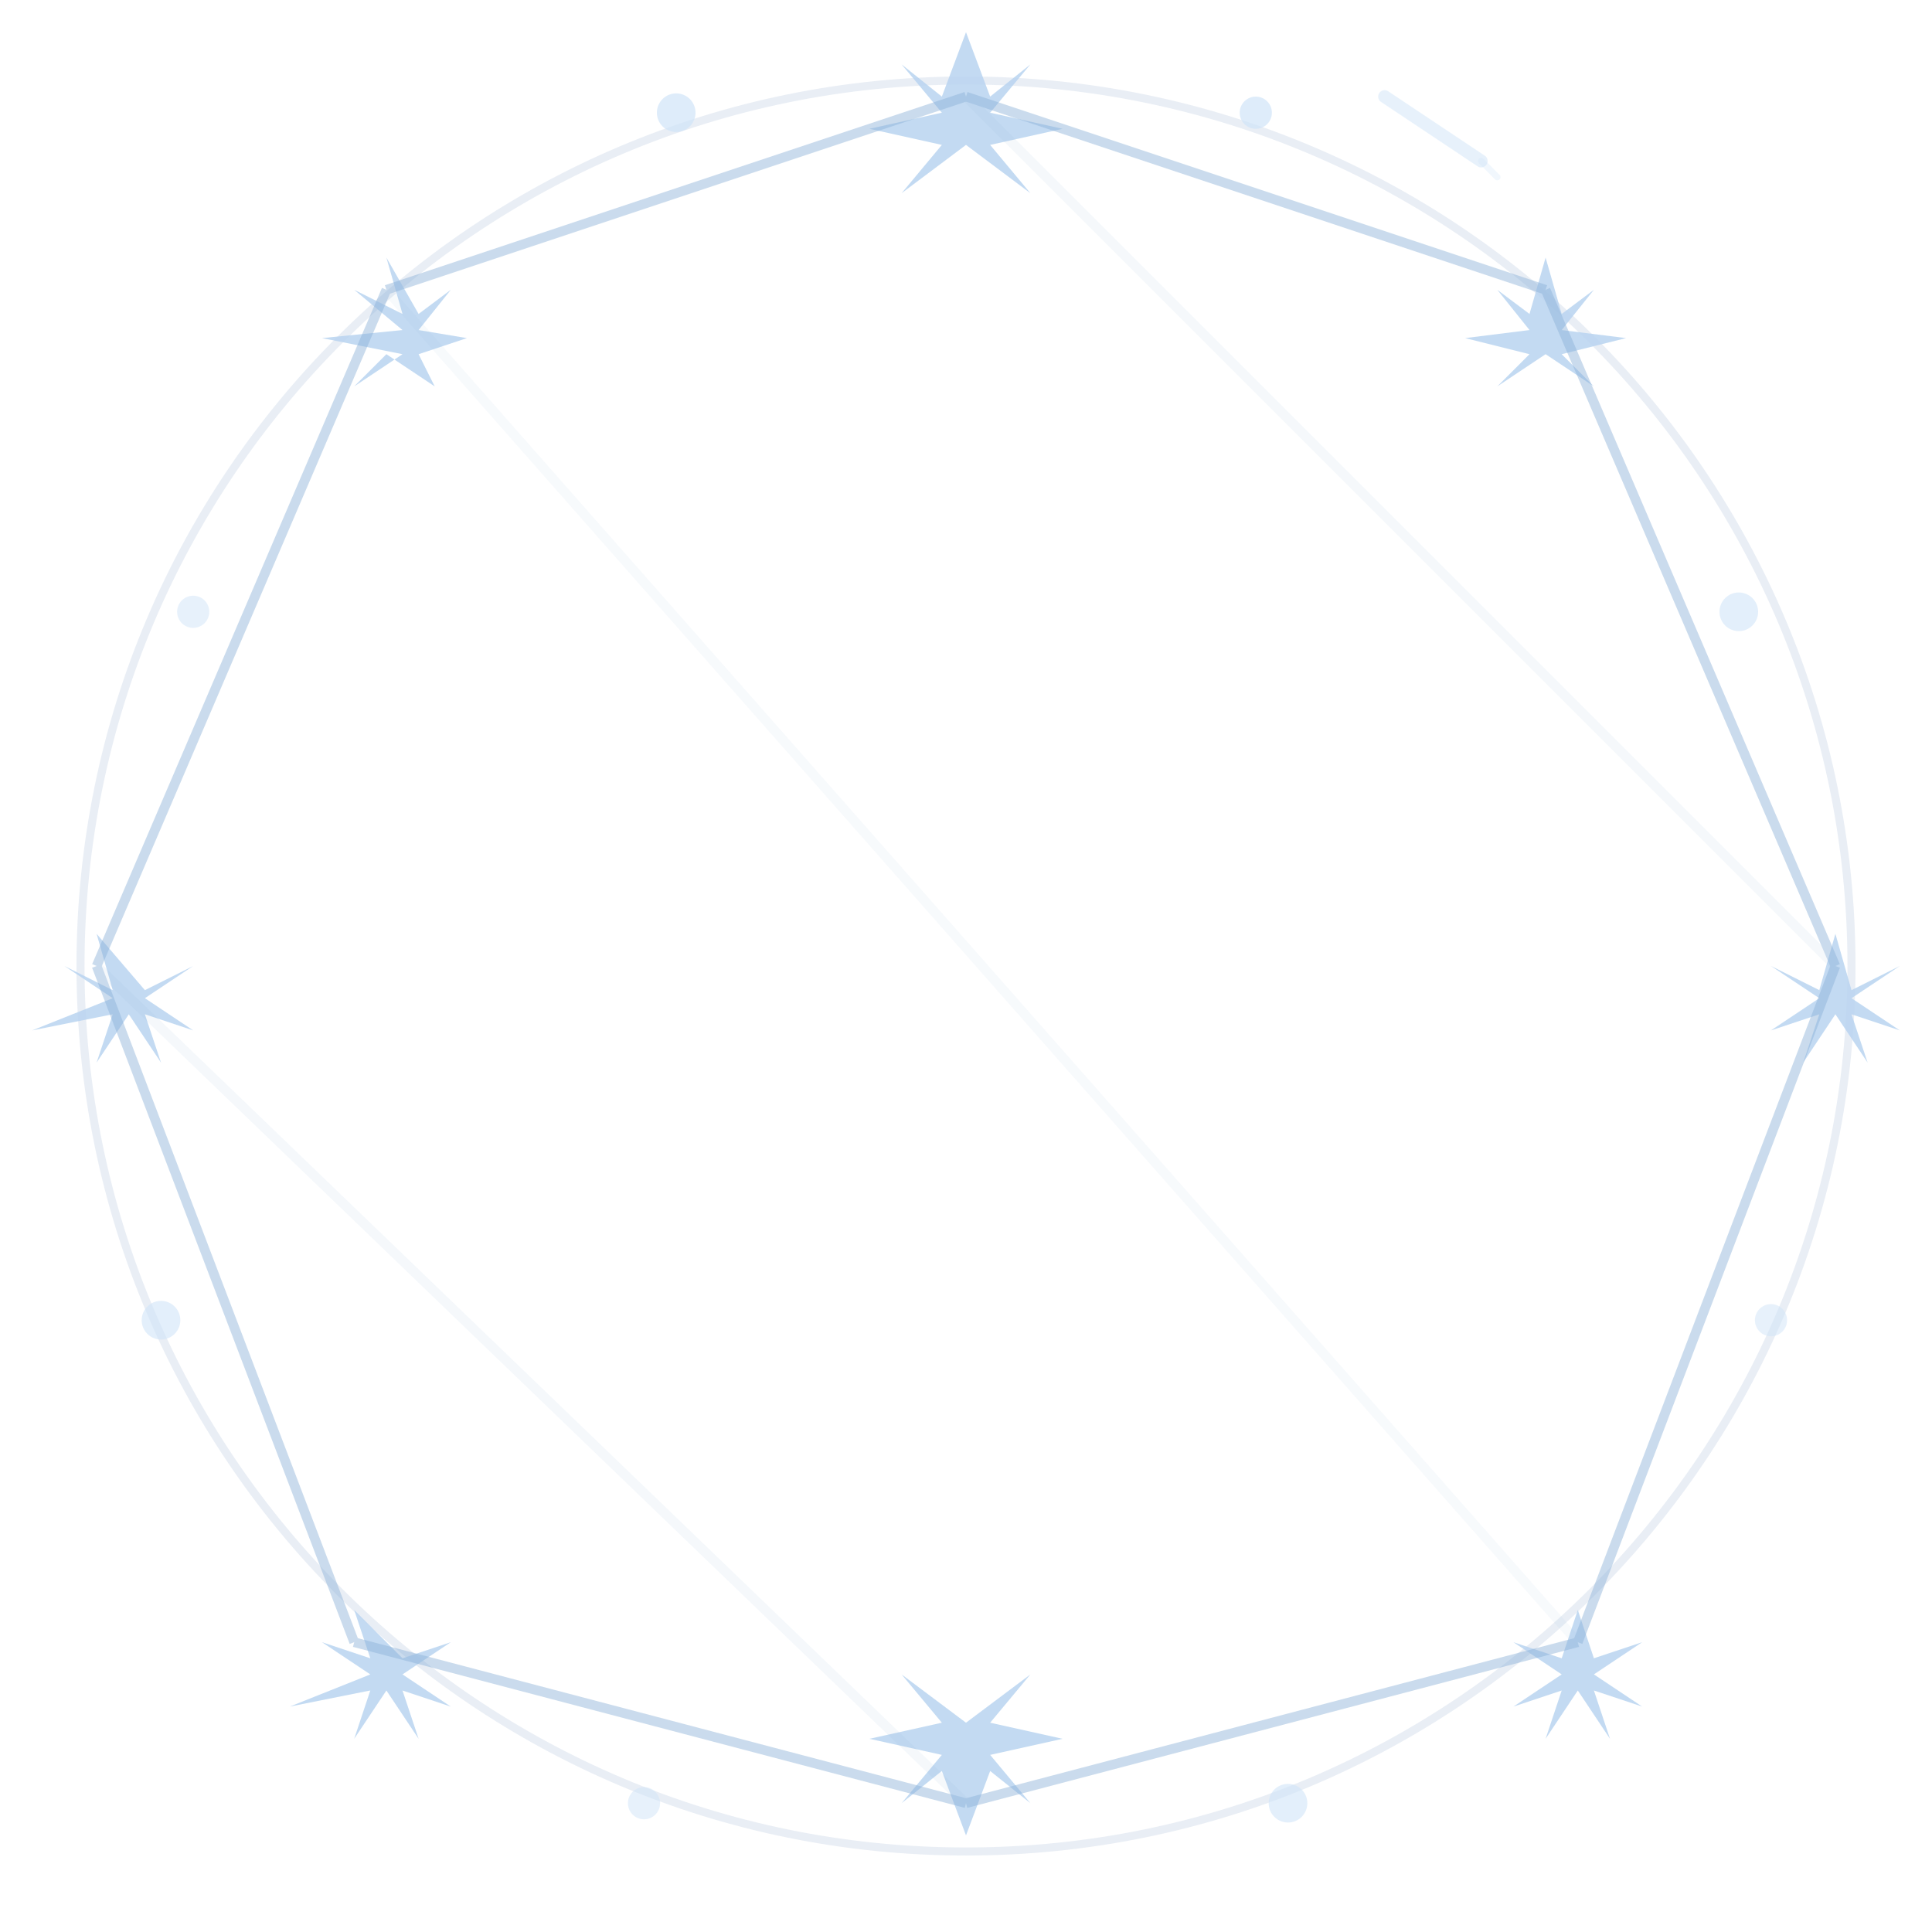
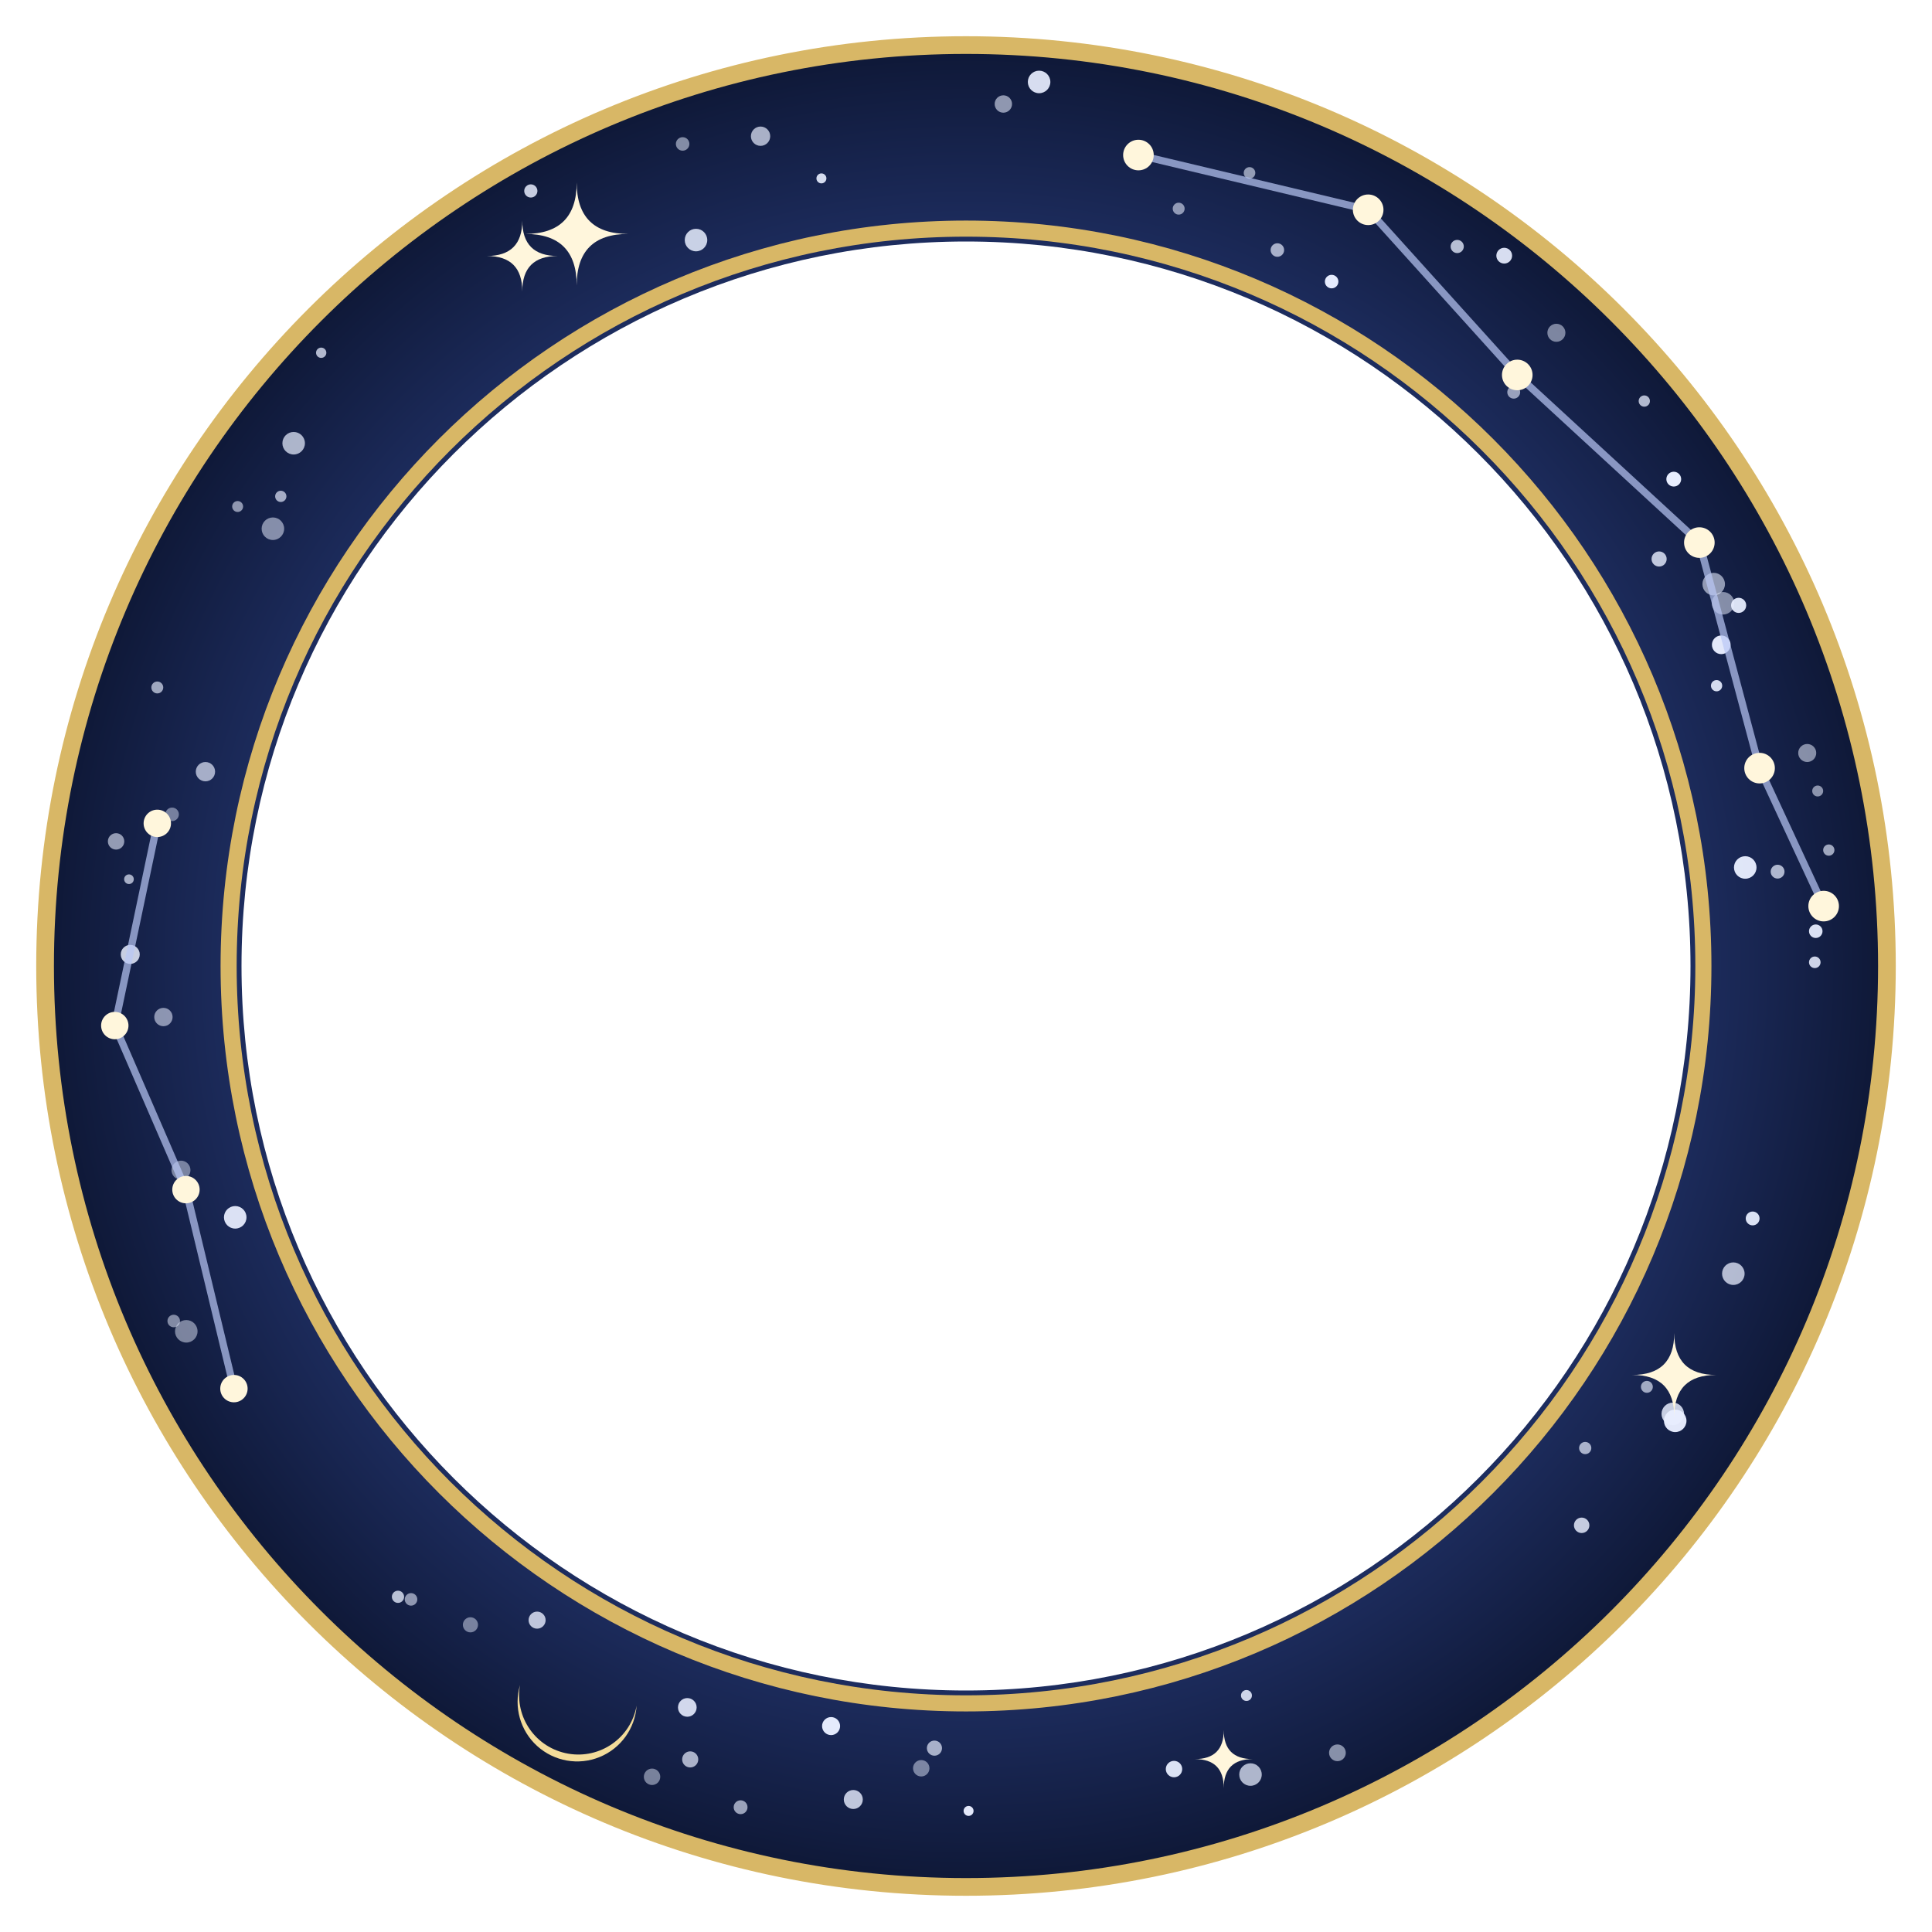
<svg xmlns="http://www.w3.org/2000/svg" viewBox="0 0 120 120" fill="none">
-   <circle cx="60" cy="60" r="55" stroke="#6b8cba" stroke-width="0.5" opacity="0.15" />
-   <g opacity="0.85">
-     <path d="M60 2 L61.5 6 L64 4 L61.5 7 L66 8 L61.5 9 L64 12 L60 9 L56 12 L58.5 9 L54 8 L58.5 7 L56 4 L58.5 6Z" fill="#b8d4f0" />
-     <path d="M96 16 L97 19.5 L99 18 L97 20.5 L101 21 L97 22 L99 24 L96 22 L93 24 L95 22 L91 21 L95 20.5 L93 18 L95 19.5Z" fill="#b8d4f0" />
-     <path d="M114 58 L115 61.5 L118 60 L115 62 L118 64 L115 63 L116 66 L114 63 L112 66 L113 63 L110 64 L113 62 L110 60 L113 61.5Z" fill="#b8d4f0" />
-     <path d="M98 100 L99 103 L102 102 L99 104 L102 106 L99 105 L100 108 L98 105 L96 108 L97 105 L94 106 L97 104 L94 102 L97 103Z" fill="#b8d4f0" />
-     <path d="M60 114 L61.5 110 L64 112 L61.5 109 L66 108 L61.5 107 L64 104 L60 107 L56 104 L58.5 107 L54 108 L58.5 109 L56 112 L58.5 110Z" fill="#b8d4f0" />
-     <path d="M22 100 L23 103 L20 102 L23 104 L18 106 L23 105 L22 108 L24 105 L26 108 L25 105 L28 106 L25 104 L28 102 L25 103Z" fill="#b8d4f0" />
-     <path d="M6 58 L7 61.5 L4 60 L7 62 L2 64 L7 63 L6 66 L8 63 L10 66 L9 63 L12 64 L9 62 L12 60 L9 61.5Z" fill="#b8d4f0" />
-     <path d="M24 16 L25 19.5 L22 18 L25 20.5 L20 21 L25 22 L22 24 L24 22 L27 24 L26 22 L29 21 L26 20.5 L28 18 L26 19.5Z" fill="#b8d4f0" />
+   <defs>
+     <radialGradient id="night" cx="0.5" cy="0.5" r="0.5">
+       <stop offset="0.75" stop-color="#1f2f63" />
+       <stop offset="1" stop-color="#0d1633" />
+     </radialGradient>
+   </defs>
+   <path d="M2.8 60a57.2 57.2 0 1 0 114.4 0a57.2 57.2 0 1 0 -114.4 0Z M15 60a45 45 0 1 0 90 0a45 45 0 1 0 -90 0Z" fill="url(#night)" fill-rule="evenodd" />
+   <circle cx="60" cy="60" r="45.8" stroke="#d8b766" stroke-width="1" />
+   <circle cx="60" cy="60" r="57.2" stroke="#d8b766" stroke-width="1.1" />
+   <g fill="#e8eeff">
+     <circle cx="102.29" cy="86.14" r="0.37" opacity="0.66" />
+     <circle cx="14.61" cy="75.61" r="0.7" opacity="0.93" />
+     <circle cx="93.43" cy="15.88" r="0.49" opacity="0.92" />
+     <circle cx="104.05" cy="88.25" r="0.7" opacity="0.97" />
+     <circle cx="102.13" cy="24.91" r="0.35" opacity="0.75" />
+     <circle cx="106.62" cy="42.59" r="0.35" opacity="0.91" />
+     <circle cx="107.66" cy="79.11" r="0.7" opacity="0.75" />
+     <circle cx="90.51" cy="15.31" r="0.41" opacity="0.77" />
+     <circle cx="47.24" cy="8.46" r="0.6" opacity="0.7" />
+     <circle cx="77.42" cy="105.31" r="0.34" opacity="0.87" />
+     <circle cx="77.61" cy="10.74" r="0.36" opacity="0.6" />
+     <circle cx="51.62" cy="107.21" r="0.56" opacity="0.98" />
+     <circle cx="94.02" cy="24.36" r="0.4" opacity="0.62" />
+     <circle cx="108.4" cy="53.88" r="0.7" opacity="0.96" />
+     <circle cx="10.79" cy="82.05" r="0.39" opacity="0.52" />
+     <circle cx="98.24" cy="94.74" r="0.48" opacity="0.83" />
+     <circle cx="72.92" cy="109.88" r="0.51" opacity="0.94" />
+     <circle cx="42.4" cy="8.94" r="0.42" opacity="0.53" />
+     <circle cx="12.76" cy="47.93" r="0.6" opacity="0.68" />
+     <circle cx="11.57" cy="82.69" r="0.7" opacity="0.49" />
+     <circle cx="113.59" cy="52.8" r="0.35" opacity="0.66" />
+     <circle cx="10.15" cy="63.17" r="0.57" opacity="0.56" />
+     <circle cx="10.69" cy="50.58" r="0.42" opacity="0.46" />
+     <circle cx="24.72" cy="99.18" r="0.38" opacity="0.78" />
+     <circle cx="9.77" cy="42.7" r="0.37" opacity="0.66" />
+     <circle cx="106.91" cy="40.05" r="0.58" opacity="0.97" />
+     <circle cx="106.44" cy="36.28" r="0.7" opacity="0.59" />
+     <circle cx="8.09" cy="59.28" r="0.59" opacity="0.84" />
+     <circle cx="40.5" cy="110.36" r="0.51" opacity="0.48" />
+     <circle cx="11.24" cy="72.68" r="0.59" opacity="0.47" />
+     <circle cx="42.87" cy="109.28" r="0.5" opacity="0.71" />
+     <circle cx="51.02" cy="11.08" r="0.31" opacity="0.91" />
+     <circle cx="103.96" cy="29.76" r="0.46" opacity="1" />
+     <circle cx="19.95" cy="21.91" r="0.32" opacity="0.75" />
+     <circle cx="60.16" cy="112.48" r="0.31" opacity="0.97" />
+     <circle cx="29.22" cy="100.92" r="0.47" opacity="0.47" />
+     <circle cx="16.95" cy="32.84" r="0.7" opacity="0.53" />
+     <circle cx="58.04" cy="108.58" r="0.47" opacity="0.69" />
+     <circle cx="32.97" cy="11.86" r="0.41" opacity="0.84" />
+     <circle cx="103.05" cy="34.72" r="0.47" opacity="0.81" />
+     <circle cx="14.76" cy="31.46" r="0.34" opacity="0.58" />
+     <circle cx="33.36" cy="100.63" r="0.53" opacity="0.8" />
+     <circle cx="46" cy="112.25" r="0.43" opacity="0.64" />
+     <circle cx="7.21" cy="52.26" r="0.51" opacity="0.6" />
+     <circle cx="112.25" cy="46.77" r="0.56" opacity="0.54" />
+     <circle cx="8.01" cy="54.61" r="0.3" opacity="0.69" />
+     <circle cx="82.71" cy="17.49" r="0.42" opacity="0.99" />
+     <circle cx="18.24" cy="27.53" r="0.7" opacity="0.72" />
+     <circle cx="107.02" cy="37.47" r="0.7" opacity="0.53" />
+     <circle cx="112.9" cy="49.13" r="0.34" opacity="0.57" />
+     <circle cx="96.67" cy="20.67" r="0.56" opacity="0.5" />
+     <circle cx="107.99" cy="37.6" r="0.47" opacity="0.94" />
+     <circle cx="62.32" cy="6.46" r="0.54" opacity="0.58" />
+     <circle cx="17.44" cy="30.83" r="0.35" opacity="0.68" />
+     <circle cx="73.21" cy="12.96" r="0.37" opacity="0.58" />
+     <circle cx="79.34" cy="15.53" r="0.42" opacity="0.69" />
+     <circle cx="98.46" cy="89.94" r="0.38" opacity="0.7" />
+     <circle cx="25.53" cy="99.34" r="0.39" opacity="0.58" />
+     <circle cx="64.54" cy="5.09" r="0.7" opacity="0.92" />
+     <circle cx="42.69" cy="106.05" r="0.58" opacity="0.89" />
+     <circle cx="108.86" cy="75.68" r="0.43" opacity="0.94" />
+     <circle cx="43.23" cy="14.91" r="0.7" opacity="0.85" />
+     <circle cx="57.22" cy="109.83" r="0.51" opacity="0.48" />
+     <circle cx="83.07" cy="108.87" r="0.52" opacity="0.55" />
+     <circle cx="110.41" cy="54.14" r="0.43" opacity="0.73" />
+     <circle cx="77.67" cy="110.22" r="0.7" opacity="0.73" />
+     <circle cx="112.78" cy="57.84" r="0.42" opacity="0.93" />
+     <circle cx="53" cy="111.77" r="0.59" opacity="0.81" />
+     <circle cx="112.72" cy="59.77" r="0.36" opacity="0.87" />
+     <circle cx="103.9" cy="87.82" r="0.7" opacity="0.84" />
  </g>
-   <g stroke="#8ab0d6" stroke-width="0.6" opacity="0.45">
-     <line x1="60" y1="6" x2="96" y2="18" />
-     <line x1="96" y1="18" x2="114" y2="60" />
-     <line x1="114" y1="60" x2="98" y2="102" />
-     <line x1="98" y1="102" x2="60" y2="112" />
-     <line x1="60" y1="112" x2="22" y2="102" />
-     <line x1="22" y1="102" x2="6" y2="60" />
-     <line x1="6" y1="60" x2="24" y2="18" />
-     <line x1="24" y1="18" x2="60" y2="6" />
-     <line x1="60" y1="6" x2="114" y2="60" opacity="0.2" />
-     <line x1="6" y1="60" x2="60" y2="112" opacity="0.2" />
-     <line x1="24" y1="18" x2="98" y2="102" opacity="0.15" />
+   <g stroke="#b9c8f5" stroke-width="0.45" opacity="0.7">
+     <path d="M70.71 9.63L84.98 13.03L94.24 23.29L105.55 33.7L109.29 47.71L113.27 56.28" />
+     <path d="M14.53 86.25L11.55 73.89L7.13 63.7L9.77 51.14" />
  </g>
-   <circle cx="78" cy="7" r="1" fill="#d0e4f8" opacity="0.7" />
-   <circle cx="108" cy="38" r="1.2" fill="#d0e4f8" opacity="0.6" />
-   <circle cx="110" cy="82" r="1" fill="#d0e4f8" opacity="0.5" />
-   <circle cx="80" cy="112" r="1.2" fill="#d0e4f8" opacity="0.6" />
-   <circle cx="40" cy="112" r="1" fill="#d0e4f8" opacity="0.5" />
-   <circle cx="10" cy="82" r="1.2" fill="#d0e4f8" opacity="0.6" />
-   <circle cx="12" cy="38" r="1" fill="#d0e4f8" opacity="0.5" />
-   <circle cx="42" cy="7" r="1.2" fill="#d0e4f8" opacity="0.7" />
-   <line x1="86" y1="6" x2="92" y2="10" stroke="#d0e4f8" stroke-width="0.8" opacity="0.5" stroke-linecap="round" />
-   <line x1="92" y1="10" x2="93" y2="11" stroke="#d0e4f8" stroke-width="0.4" opacity="0.3" stroke-linecap="round" />
+   <g fill="#fff6dc">
+     <circle cx="70.71" cy="9.63" r="0.95" />
+     <circle cx="84.98" cy="13.03" r="0.95" />
+     <circle cx="94.24" cy="23.29" r="0.95" />
+     <circle cx="105.55" cy="33.7" r="0.95" />
+     <circle cx="109.29" cy="47.71" r="0.95" />
+     <circle cx="113.27" cy="56.28" r="0.95" />
+     <circle cx="14.53" cy="86.25" r="0.85" />
+     <circle cx="11.55" cy="73.89" r="0.85" />
+     <circle cx="7.13" cy="63.7" r="0.85" />
+     <circle cx="9.77" cy="51.14" r="0.85" />
+     <path d="M35.82 11.33Q35.82 14.53 39.02 14.53Q35.82 14.53 35.82 17.73Q35.82 14.53 32.62 14.53Q35.82 14.53 35.82 11.33Z" />
+     <path d="M103.99 82.8Q103.99 85.4 106.59 85.4Q103.99 85.4 103.99 88Q103.99 85.4 101.39 85.4Q103.99 85.4 103.99 82.8Z" />
+     <path d="M32.44 13.7Q32.44 15.9 34.64 15.9Q32.44 15.9 32.44 18.1Q32.44 15.9 30.24 15.9Q32.44 15.9 32.44 13.7Z" />
+     <path d="M76.01 107.46Q76.01 109.26 77.81 109.26Q76.01 109.26 76.01 111.06Q76.01 109.26 74.21 109.26Q76.01 109.26 76.01 107.46Z" />
+   </g>
+   <g transform="translate(35.92 105.3) rotate(-35)">
+     <path d="M-2.6 -2.6A3.7 3.7 0 1 0 2.6 2.6A2.9 2.9 0 1 1 -2.6 -2.6Z" fill="#f3dc9a" />
+   </g>
</svg>
